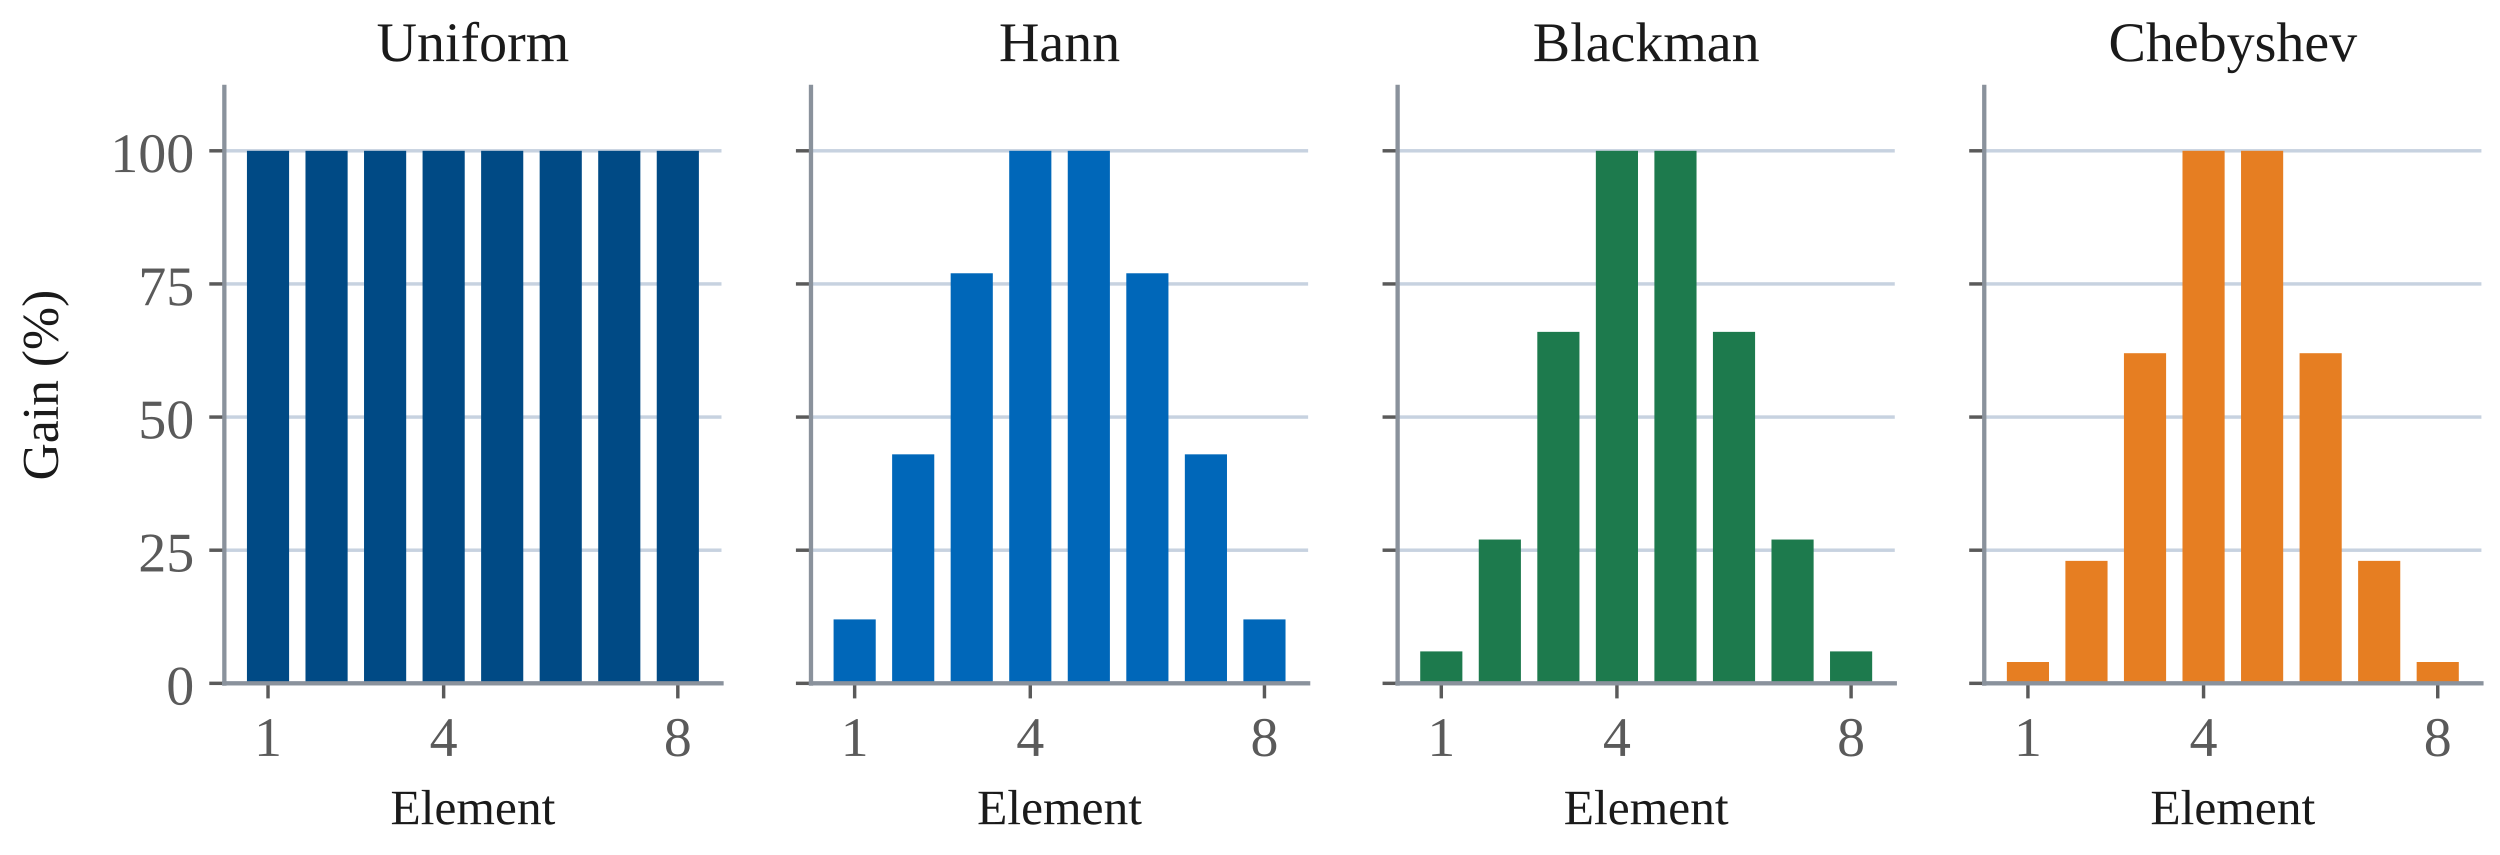
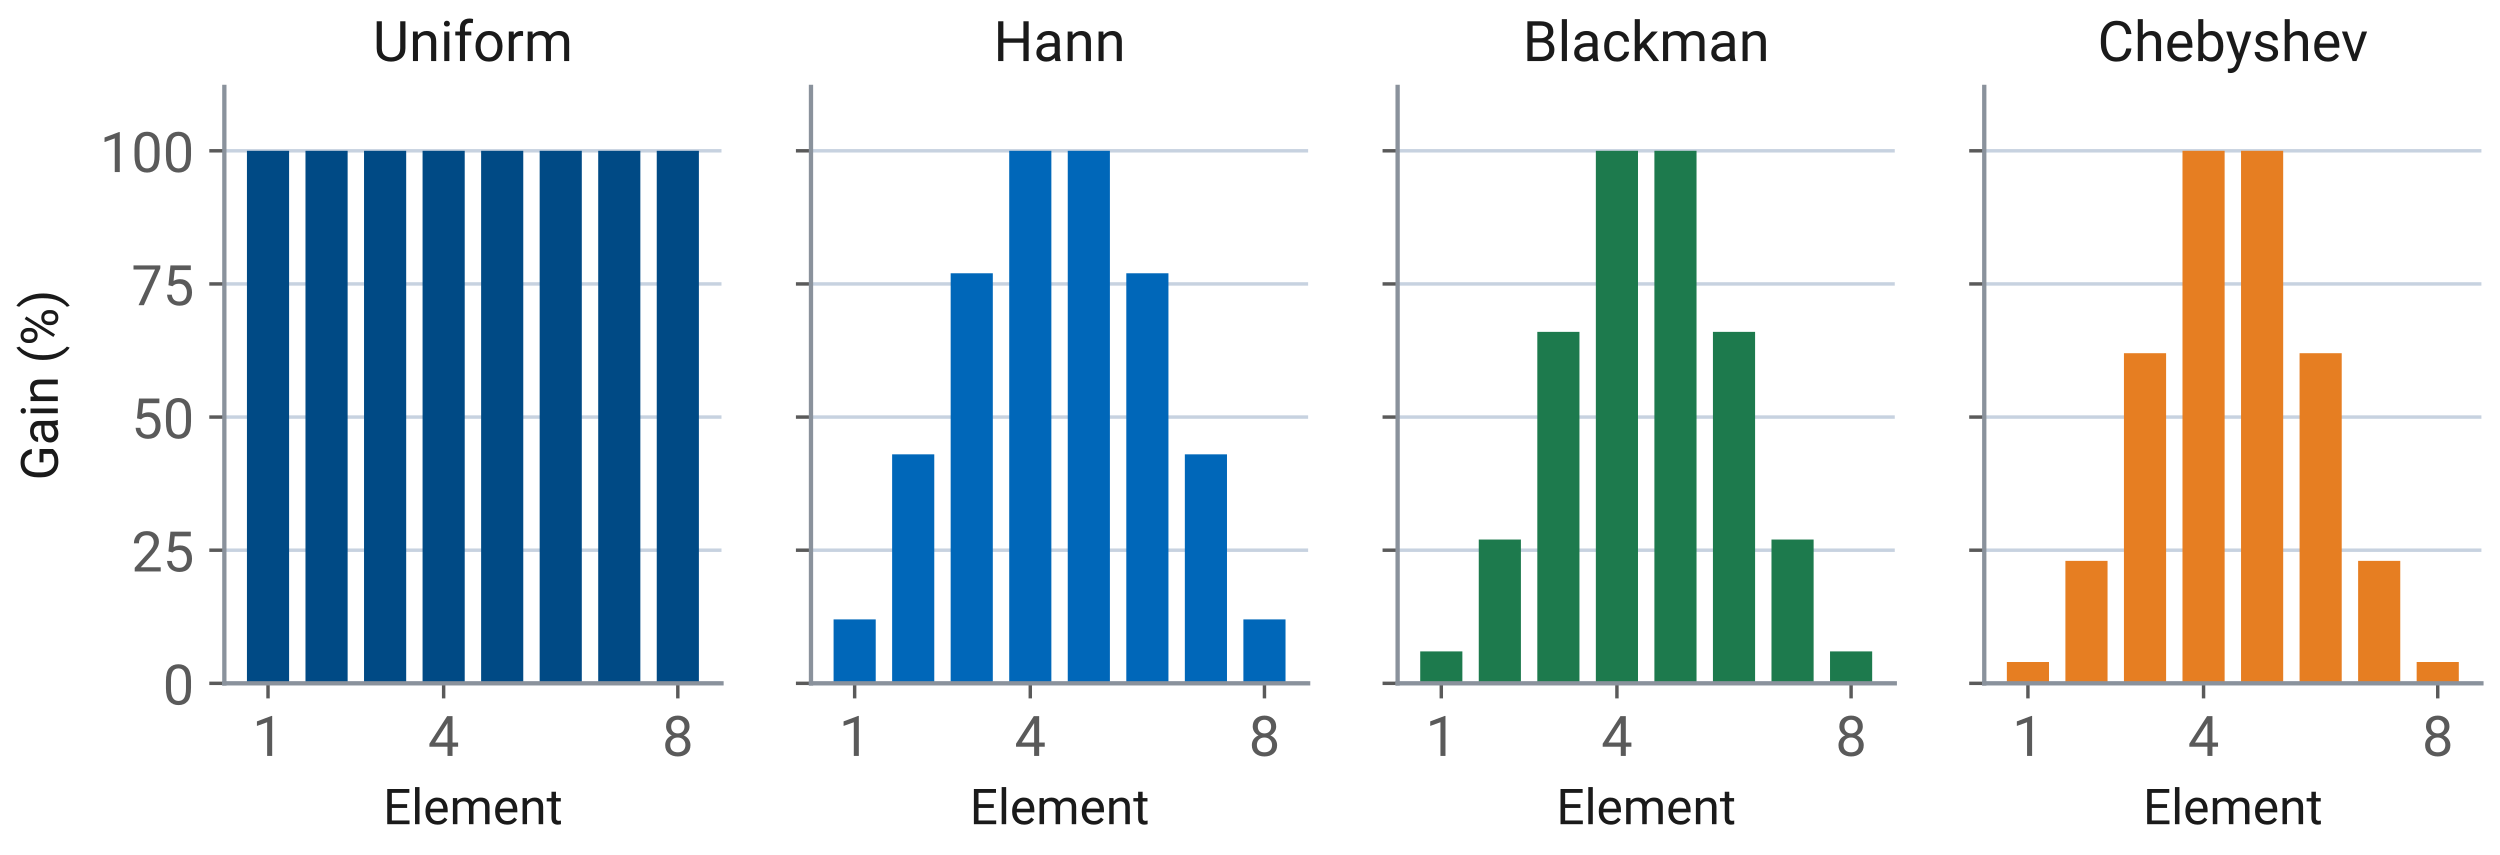
<svg xmlns="http://www.w3.org/2000/svg" xmlns:xlink="http://www.w3.org/1999/xlink" width="580.975pt" height="198.619pt" viewBox="0 0 580.975 198.619" version="1.1">
  <defs>
    <style type="text/css">*{stroke-linejoin: round; stroke-linecap: butt}</style>
  </defs>
  <g id="figure_1">
    <g id="patch_1">
      <path d="M 0 198.619  L 580.975 198.619  L 580.975 0  L 0 0  L 0 198.619  z " style="fill: none" />
    </g>
    <g id="axes_1">
      <g id="patch_2">
        <path d="M 52.135 158.798  L 167.668 158.798  L 167.668 20.198  L 52.135 20.198  L 52.135 158.798  z " style="fill: none" />
      </g>
      <g id="matplotlib.axis_1">
        <g id="xtick_1">
          <g id="line2d_1">
            <defs>
              <path id="m50923fdf46" d="M 0 0  L 0 3.5  " style="stroke: #5a5a5a; stroke-width: 0.8" />
            </defs>
            <g>
              <use xlink:href="#m50923fdf46" x="62.284" y="158.798" style="fill: #5a5a5a; stroke: #5a5a5a; stroke-width: 0.8" />
            </g>
          </g>
          <g id="text_1">
-             <text style="font-size: 13px; font-family:inherit; text-anchor: middle; fill: #5a5a5a" x="62.284" y="175.675" transform="rotate(-0 62.28396 175.6749)">1</text>
+             <text style="font-size: 13px; font-family:'Source Sans Pro', 'Segoe UI', Roboto, Helvetica, Arial, sans-serif; text-anchor: middle; fill: #5a5a5a" x="62.284" y="175.675" transform="rotate(-0 62.28396 175.6749)">1</text>
          </g>
        </g>
        <g id="xtick_2">
          <g id="line2d_2">
            <g>
              <use xlink:href="#m50923fdf46" x="103.099" y="158.798" style="fill: #5a5a5a; stroke: #5a5a5a; stroke-width: 0.8" />
            </g>
          </g>
          <g id="text_2">
-             <text style="font-size: 13px; font-family:inherit; text-anchor: middle; fill: #5a5a5a" x="103.099" y="175.675" transform="rotate(-0 103.0987 175.6749)">4</text>
+             <text style="font-size: 13px; font-family:'Source Sans Pro', 'Segoe UI', Roboto, Helvetica, Arial, sans-serif; text-anchor: middle; fill: #5a5a5a" x="103.099" y="175.675" transform="rotate(-0 103.0987 175.6749)">4</text>
          </g>
        </g>
        <g id="xtick_3">
          <g id="line2d_3">
            <g>
              <use xlink:href="#m50923fdf46" x="157.518" y="158.798" style="fill: #5a5a5a; stroke: #5a5a5a; stroke-width: 0.8" />
            </g>
          </g>
          <g id="text_3">
-             <text style="font-size: 13px; font-family:inherit; text-anchor: middle; fill: #5a5a5a" x="157.518" y="175.675" transform="rotate(-0 157.5185 175.6749)">8</text>
+             <text style="font-size: 13px; font-family:'Source Sans Pro', 'Segoe UI', Roboto, Helvetica, Arial, sans-serif; text-anchor: middle; fill: #5a5a5a" x="157.518" y="175.675" transform="rotate(-0 157.5185 175.6749)">8</text>
          </g>
        </g>
        <g id="text_4">
-           <text style="font-size: 11.5px; font-family:inherit; text-anchor: middle; fill: #1a1a1a" x="109.901" y="191.536" transform="rotate(-0 109.9012 191.5362)">Element</text>
+           <text style="font-size: 11.5px; font-family:'Source Sans Pro', 'Segoe UI', Roboto, Helvetica, Arial, sans-serif; text-anchor: middle; fill: #1a1a1a" x="109.901" y="191.536" transform="rotate(-0 109.9012 191.5362)">Element</text>
        </g>
      </g>
      <g id="matplotlib.axis_2">
        <g id="ytick_1">
          <g id="line2d_4">
            <path d="M 52.135 158.798  L 167.668 158.798  " clip-path="url(#p115579f47d)" style="fill: none; stroke: #c7d2e0; stroke-width: 0.8; stroke-linecap: square" />
          </g>
          <g id="line2d_5">
            <defs>
              <path id="md4ed4e8a39" d="M 0 0  L -3.5 0  " style="stroke: #5a5a5a; stroke-width: 0.8" />
            </defs>
            <g>
              <use xlink:href="#md4ed4e8a39" x="52.135" y="158.798" style="fill: #5a5a5a; stroke: #5a5a5a; stroke-width: 0.8" />
            </g>
          </g>
          <g id="text_5">
-             <text style="font-size: 13px; font-family:inherit; text-anchor: end; fill: #5a5a5a" x="45.135" y="163.736" transform="rotate(-0 45.13469 163.7364)">0</text>
+             <text style="font-size: 13px; font-family:'Source Sans Pro', 'Segoe UI', Roboto, Helvetica, Arial, sans-serif; text-anchor: end; fill: #5a5a5a" x="45.135" y="163.736" transform="rotate(-0 45.13469 163.7364)">0</text>
          </g>
        </g>
        <g id="ytick_2">
          <g id="line2d_6">
            <path d="M 52.135 127.86  L 167.668 127.86  " clip-path="url(#p115579f47d)" style="fill: none; stroke: #c7d2e0; stroke-width: 0.8; stroke-linecap: square" />
          </g>
          <g id="line2d_7">
            <g>
              <use xlink:href="#md4ed4e8a39" x="52.135" y="127.86" style="fill: #5a5a5a; stroke: #5a5a5a; stroke-width: 0.8" />
            </g>
          </g>
          <g id="text_6">
-             <text style="font-size: 13px; font-family:inherit; text-anchor: end; fill: #5a5a5a" x="45.135" y="132.799" transform="rotate(-0 45.13469 132.7989)">25</text>
+             <text style="font-size: 13px; font-family:'Source Sans Pro', 'Segoe UI', Roboto, Helvetica, Arial, sans-serif; text-anchor: end; fill: #5a5a5a" x="45.135" y="132.799" transform="rotate(-0 45.13469 132.7989)">25</text>
          </g>
        </g>
        <g id="ytick_3">
          <g id="line2d_8">
            <path d="M 52.135 96.923  L 167.668 96.923  " clip-path="url(#p115579f47d)" style="fill: none; stroke: #c7d2e0; stroke-width: 0.8; stroke-linecap: square" />
          </g>
          <g id="line2d_9">
            <g>
              <use xlink:href="#md4ed4e8a39" x="52.135" y="96.923" style="fill: #5a5a5a; stroke: #5a5a5a; stroke-width: 0.8" />
            </g>
          </g>
          <g id="text_7">
-             <text style="font-size: 13px; font-family:inherit; text-anchor: end; fill: #5a5a5a" x="45.135" y="101.861" transform="rotate(-0 45.13469 101.8614)">50</text>
+             <text style="font-size: 13px; font-family:'Source Sans Pro', 'Segoe UI', Roboto, Helvetica, Arial, sans-serif; text-anchor: end; fill: #5a5a5a" x="45.135" y="101.861" transform="rotate(-0 45.13469 101.8614)">50</text>
          </g>
        </g>
        <g id="ytick_4">
          <g id="line2d_10">
            <path d="M 52.135 65.985  L 167.668 65.985  " clip-path="url(#p115579f47d)" style="fill: none; stroke: #c7d2e0; stroke-width: 0.8; stroke-linecap: square" />
          </g>
          <g id="line2d_11">
            <g>
              <use xlink:href="#md4ed4e8a39" x="52.135" y="65.985" style="fill: #5a5a5a; stroke: #5a5a5a; stroke-width: 0.8" />
            </g>
          </g>
          <g id="text_8">
-             <text style="font-size: 13px; font-family:inherit; text-anchor: end; fill: #5a5a5a" x="45.135" y="70.924" transform="rotate(-0 45.13469 70.92395)">75</text>
+             <text style="font-size: 13px; font-family:'Source Sans Pro', 'Segoe UI', Roboto, Helvetica, Arial, sans-serif; text-anchor: end; fill: #5a5a5a" x="45.135" y="70.924" transform="rotate(-0 45.13469 70.92395)">75</text>
          </g>
        </g>
        <g id="ytick_5">
          <g id="line2d_12">
            <path d="M 52.135 35.048  L 167.668 35.048  " clip-path="url(#p115579f47d)" style="fill: none; stroke: #c7d2e0; stroke-width: 0.8; stroke-linecap: square" />
          </g>
          <g id="line2d_13">
            <g>
              <use xlink:href="#md4ed4e8a39" x="52.135" y="35.048" style="fill: #5a5a5a; stroke: #5a5a5a; stroke-width: 0.8" />
            </g>
          </g>
          <g id="text_9">
-             <text style="font-size: 13px; font-family:inherit; text-anchor: end; fill: #5a5a5a" x="45.135" y="39.986" transform="rotate(-0 45.13469 39.98645)">100</text>
+             <text style="font-size: 13px; font-family:'Source Sans Pro', 'Segoe UI', Roboto, Helvetica, Arial, sans-serif; text-anchor: end; fill: #5a5a5a" x="45.135" y="39.986" transform="rotate(-0 45.13469 39.98645)">100</text>
          </g>
        </g>
        <g id="text_10">
-           <text style="font-size: 12px; font-family:inherit; text-anchor: middle; fill: #1a1a1a" x="13.438" y="89.498" transform="rotate(-90 13.43812 89.49797)">Gain  (%)</text>
+           <text style="font-size: 12px; font-family:'Source Sans Pro', 'Segoe UI', Roboto, Helvetica, Arial, sans-serif; text-anchor: middle; fill: #1a1a1a" x="13.438" y="89.498" transform="rotate(-90 13.43812 89.49797)">Gain  (%)</text>
        </g>
      </g>
      <g id="patch_3">
        <path d="M 57.386 158.798  L 67.182 158.798  L 67.182 35.048  L 57.386 35.048  z " clip-path="url(#p115579f47d)" style="fill: #004a85" />
      </g>
      <g id="patch_4">
        <path d="M 70.991 158.798  L 80.787 158.798  L 80.787 35.048  L 70.991 35.048  z " clip-path="url(#p115579f47d)" style="fill: #004a85" />
      </g>
      <g id="patch_5">
        <path d="M 84.596 158.798  L 94.392 158.798  L 94.392 35.048  L 84.596 35.048  z " clip-path="url(#p115579f47d)" style="fill: #004a85" />
      </g>
      <g id="patch_6">
        <path d="M 98.201 158.798  L 107.997 158.798  L 107.997 35.048  L 98.201 35.048  z " clip-path="url(#p115579f47d)" style="fill: #004a85" />
      </g>
      <g id="patch_7">
        <path d="M 111.806 158.798  L 121.601 158.798  L 121.601 35.048  L 111.806 35.048  z " clip-path="url(#p115579f47d)" style="fill: #004a85" />
      </g>
      <g id="patch_8">
        <path d="M 125.411 158.798  L 135.206 158.798  L 135.206 35.048  L 125.411 35.048  z " clip-path="url(#p115579f47d)" style="fill: #004a85" />
      </g>
      <g id="patch_9">
        <path d="M 139.016 158.798  L 148.811 158.798  L 148.811 35.048  L 139.016 35.048  z " clip-path="url(#p115579f47d)" style="fill: #004a85" />
      </g>
      <g id="patch_10">
        <path d="M 152.621 158.798  L 162.416 158.798  L 162.416 35.048  L 152.621 35.048  z " clip-path="url(#p115579f47d)" style="fill: #004a85" />
      </g>
      <g id="patch_11">
        <path d="M 52.135 158.798  L 52.135 20.198  " style="fill: none; stroke: #8a929c; stroke-linejoin: miter; stroke-linecap: square" />
      </g>
      <g id="patch_12">
        <path d="M 52.135 158.798  L 167.668 158.798  " style="fill: none; stroke: #8a929c; stroke-linejoin: miter; stroke-linecap: square" />
      </g>
      <g id="text_11">
-         <text style="font-size: 13px; font-family:inherit; text-anchor: middle; fill: #1a1a1a" x="109.901" y="14.198" transform="rotate(-0 109.9012 14.19797)">Uniform</text>
+         <text style="font-size: 13px; font-family:'Source Sans Pro', 'Segoe UI', Roboto, Helvetica, Arial, sans-serif; text-anchor: middle; fill: #1a1a1a" x="109.901" y="14.198" transform="rotate(-0 109.9012 14.19797)">Uniform</text>
      </g>
    </g>
    <g id="axes_2">
      <g id="patch_13">
        <path d="M 188.464 158.798  L 303.997 158.798  L 303.997 20.198  L 188.464 20.198  L 188.464 158.798  z " style="fill: none" />
      </g>
      <g id="matplotlib.axis_3">
        <g id="xtick_4">
          <g id="line2d_14">
            <g>
              <use xlink:href="#m50923fdf46" x="198.613" y="158.798" style="fill: #5a5a5a; stroke: #5a5a5a; stroke-width: 0.8" />
            </g>
          </g>
          <g id="text_12">
-             <text style="font-size: 13px; font-family:inherit; text-anchor: middle; fill: #5a5a5a" x="198.613" y="175.675" transform="rotate(-0 198.613 175.6749)">1</text>
+             <text style="font-size: 13px; font-family:'Source Sans Pro', 'Segoe UI', Roboto, Helvetica, Arial, sans-serif; text-anchor: middle; fill: #5a5a5a" x="198.613" y="175.675" transform="rotate(-0 198.613 175.6749)">1</text>
          </g>
        </g>
        <g id="xtick_5">
          <g id="line2d_15">
            <g>
              <use xlink:href="#m50923fdf46" x="239.428" y="158.798" style="fill: #5a5a5a; stroke: #5a5a5a; stroke-width: 0.8" />
            </g>
          </g>
          <g id="text_13">
-             <text style="font-size: 13px; font-family:inherit; text-anchor: middle; fill: #5a5a5a" x="239.428" y="175.675" transform="rotate(-0 239.4277 175.6749)">4</text>
+             <text style="font-size: 13px; font-family:'Source Sans Pro', 'Segoe UI', Roboto, Helvetica, Arial, sans-serif; text-anchor: middle; fill: #5a5a5a" x="239.428" y="175.675" transform="rotate(-0 239.4277 175.6749)">4</text>
          </g>
        </g>
        <g id="xtick_6">
          <g id="line2d_16">
            <g>
              <use xlink:href="#m50923fdf46" x="293.847" y="158.798" style="fill: #5a5a5a; stroke: #5a5a5a; stroke-width: 0.8" />
            </g>
          </g>
          <g id="text_14">
-             <text style="font-size: 13px; font-family:inherit; text-anchor: middle; fill: #5a5a5a" x="293.847" y="175.675" transform="rotate(-0 293.8474 175.6749)">8</text>
+             <text style="font-size: 13px; font-family:'Source Sans Pro', 'Segoe UI', Roboto, Helvetica, Arial, sans-serif; text-anchor: middle; fill: #5a5a5a" x="293.847" y="175.675" transform="rotate(-0 293.8474 175.6749)">8</text>
          </g>
        </g>
        <g id="text_15">
-           <text style="font-size: 11.5px; font-family:inherit; text-anchor: middle; fill: #1a1a1a" x="246.23" y="191.536" transform="rotate(-0 246.2302 191.5362)">Element</text>
+           <text style="font-size: 11.5px; font-family:'Source Sans Pro', 'Segoe UI', Roboto, Helvetica, Arial, sans-serif; text-anchor: middle; fill: #1a1a1a" x="246.23" y="191.536" transform="rotate(-0 246.2302 191.5362)">Element</text>
        </g>
      </g>
      <g id="matplotlib.axis_4">
        <g id="ytick_6">
          <g id="line2d_17">
            <path d="M 188.464 158.798  L 303.997 158.798  " clip-path="url(#pb823b536df)" style="fill: none; stroke: #c7d2e0; stroke-width: 0.8; stroke-linecap: square" />
          </g>
          <g id="line2d_18">
            <g>
              <use xlink:href="#md4ed4e8a39" x="188.464" y="158.798" style="fill: #5a5a5a; stroke: #5a5a5a; stroke-width: 0.8" />
            </g>
          </g>
        </g>
        <g id="ytick_7">
          <g id="line2d_19">
            <path d="M 188.464 127.86  L 303.997 127.86  " clip-path="url(#pb823b536df)" style="fill: none; stroke: #c7d2e0; stroke-width: 0.8; stroke-linecap: square" />
          </g>
          <g id="line2d_20">
            <g>
              <use xlink:href="#md4ed4e8a39" x="188.464" y="127.86" style="fill: #5a5a5a; stroke: #5a5a5a; stroke-width: 0.8" />
            </g>
          </g>
        </g>
        <g id="ytick_8">
          <g id="line2d_21">
            <path d="M 188.464 96.923  L 303.997 96.923  " clip-path="url(#pb823b536df)" style="fill: none; stroke: #c7d2e0; stroke-width: 0.8; stroke-linecap: square" />
          </g>
          <g id="line2d_22">
            <g>
              <use xlink:href="#md4ed4e8a39" x="188.464" y="96.923" style="fill: #5a5a5a; stroke: #5a5a5a; stroke-width: 0.8" />
            </g>
          </g>
        </g>
        <g id="ytick_9">
          <g id="line2d_23">
            <path d="M 188.464 65.985  L 303.997 65.985  " clip-path="url(#pb823b536df)" style="fill: none; stroke: #c7d2e0; stroke-width: 0.8; stroke-linecap: square" />
          </g>
          <g id="line2d_24">
            <g>
              <use xlink:href="#md4ed4e8a39" x="188.464" y="65.985" style="fill: #5a5a5a; stroke: #5a5a5a; stroke-width: 0.8" />
            </g>
          </g>
        </g>
        <g id="ytick_10">
          <g id="line2d_25">
            <path d="M 188.464 35.048  L 303.997 35.048  " clip-path="url(#pb823b536df)" style="fill: none; stroke: #c7d2e0; stroke-width: 0.8; stroke-linecap: square" />
          </g>
          <g id="line2d_26">
            <g>
              <use xlink:href="#md4ed4e8a39" x="188.464" y="35.048" style="fill: #5a5a5a; stroke: #5a5a5a; stroke-width: 0.8" />
            </g>
          </g>
        </g>
      </g>
      <g id="patch_14">
        <path d="M 193.715 158.798  L 203.511 158.798  L 203.511 143.948  L 193.715 143.948  z " clip-path="url(#pb823b536df)" style="fill: #0067b9" />
      </g>
      <g id="patch_15">
        <path d="M 207.32 158.798  L 217.116 158.798  L 217.116 105.585  L 207.32 105.585  z " clip-path="url(#pb823b536df)" style="fill: #0067b9" />
      </g>
      <g id="patch_16">
        <path d="M 220.925 158.798  L 230.721 158.798  L 230.721 63.51  L 220.925 63.51  z " clip-path="url(#pb823b536df)" style="fill: #0067b9" />
      </g>
      <g id="patch_17">
        <path d="M 234.53 158.798  L 244.326 158.798  L 244.326 35.048  L 234.53 35.048  z " clip-path="url(#pb823b536df)" style="fill: #0067b9" />
      </g>
      <g id="patch_18">
        <path d="M 248.135 158.798  L 257.93 158.798  L 257.93 35.048  L 248.135 35.048  z " clip-path="url(#pb823b536df)" style="fill: #0067b9" />
      </g>
      <g id="patch_19">
        <path d="M 261.74 158.798  L 271.535 158.798  L 271.535 63.51  L 261.74 63.51  z " clip-path="url(#pb823b536df)" style="fill: #0067b9" />
      </g>
      <g id="patch_20">
        <path d="M 275.345 158.798  L 285.14 158.798  L 285.14 105.585  L 275.345 105.585  z " clip-path="url(#pb823b536df)" style="fill: #0067b9" />
      </g>
      <g id="patch_21">
        <path d="M 288.95 158.798  L 298.745 158.798  L 298.745 143.948  L 288.95 143.948  z " clip-path="url(#pb823b536df)" style="fill: #0067b9" />
      </g>
      <g id="patch_22">
        <path d="M 188.464 158.798  L 188.464 20.198  " style="fill: none; stroke: #8a929c; stroke-linejoin: miter; stroke-linecap: square" />
      </g>
      <g id="patch_23">
        <path d="M 188.464 158.798  L 303.997 158.798  " style="fill: none; stroke: #8a929c; stroke-linejoin: miter; stroke-linecap: square" />
      </g>
      <g id="text_16">
-         <text style="font-size: 13px; font-family:inherit; text-anchor: middle; fill: #1a1a1a" x="246.23" y="14.198" transform="rotate(-0 246.2302 14.19797)">Hann</text>
+         <text style="font-size: 13px; font-family:'Source Sans Pro', 'Segoe UI', Roboto, Helvetica, Arial, sans-serif; text-anchor: middle; fill: #1a1a1a" x="246.23" y="14.198" transform="rotate(-0 246.2302 14.19797)">Hann</text>
      </g>
    </g>
    <g id="axes_3">
      <g id="patch_24">
        <path d="M 324.793 158.798  L 440.326 158.798  L 440.326 20.198  L 324.793 20.198  L 324.793 158.798  z " style="fill: none" />
      </g>
      <g id="matplotlib.axis_5">
        <g id="xtick_7">
          <g id="line2d_27">
            <g>
              <use xlink:href="#m50923fdf46" x="334.942" y="158.798" style="fill: #5a5a5a; stroke: #5a5a5a; stroke-width: 0.8" />
            </g>
          </g>
          <g id="text_17">
-             <text style="font-size: 13px; font-family:inherit; text-anchor: middle; fill: #5a5a5a" x="334.942" y="175.675" transform="rotate(-0 334.9419 175.6749)">1</text>
+             <text style="font-size: 13px; font-family:'Source Sans Pro', 'Segoe UI', Roboto, Helvetica, Arial, sans-serif; text-anchor: middle; fill: #5a5a5a" x="334.942" y="175.675" transform="rotate(-0 334.9419 175.6749)">1</text>
          </g>
        </g>
        <g id="xtick_8">
          <g id="line2d_28">
            <g>
              <use xlink:href="#m50923fdf46" x="375.757" y="158.798" style="fill: #5a5a5a; stroke: #5a5a5a; stroke-width: 0.8" />
            </g>
          </g>
          <g id="text_18">
-             <text style="font-size: 13px; font-family:inherit; text-anchor: middle; fill: #5a5a5a" x="375.757" y="175.675" transform="rotate(-0 375.7567 175.6749)">4</text>
+             <text style="font-size: 13px; font-family:'Source Sans Pro', 'Segoe UI', Roboto, Helvetica, Arial, sans-serif; text-anchor: middle; fill: #5a5a5a" x="375.757" y="175.675" transform="rotate(-0 375.7567 175.6749)">4</text>
          </g>
        </g>
        <g id="xtick_9">
          <g id="line2d_29">
            <g>
              <use xlink:href="#m50923fdf46" x="430.176" y="158.798" style="fill: #5a5a5a; stroke: #5a5a5a; stroke-width: 0.8" />
            </g>
          </g>
          <g id="text_19">
-             <text style="font-size: 13px; font-family:inherit; text-anchor: middle; fill: #5a5a5a" x="430.176" y="175.675" transform="rotate(-0 430.1764 175.6749)">8</text>
+             <text style="font-size: 13px; font-family:'Source Sans Pro', 'Segoe UI', Roboto, Helvetica, Arial, sans-serif; text-anchor: middle; fill: #5a5a5a" x="430.176" y="175.675" transform="rotate(-0 430.1764 175.6749)">8</text>
          </g>
        </g>
        <g id="text_20">
-           <text style="font-size: 11.5px; font-family:inherit; text-anchor: middle; fill: #1a1a1a" x="382.559" y="191.536" transform="rotate(-0 382.5592 191.5362)">Element</text>
+           <text style="font-size: 11.5px; font-family:'Source Sans Pro', 'Segoe UI', Roboto, Helvetica, Arial, sans-serif; text-anchor: middle; fill: #1a1a1a" x="382.559" y="191.536" transform="rotate(-0 382.5592 191.5362)">Element</text>
        </g>
      </g>
      <g id="matplotlib.axis_6">
        <g id="ytick_11">
          <g id="line2d_30">
            <path d="M 324.793 158.798  L 440.326 158.798  " clip-path="url(#p272299d4bd)" style="fill: none; stroke: #c7d2e0; stroke-width: 0.8; stroke-linecap: square" />
          </g>
          <g id="line2d_31">
            <g>
              <use xlink:href="#md4ed4e8a39" x="324.793" y="158.798" style="fill: #5a5a5a; stroke: #5a5a5a; stroke-width: 0.8" />
            </g>
          </g>
        </g>
        <g id="ytick_12">
          <g id="line2d_32">
            <path d="M 324.793 127.86  L 440.326 127.86  " clip-path="url(#p272299d4bd)" style="fill: none; stroke: #c7d2e0; stroke-width: 0.8; stroke-linecap: square" />
          </g>
          <g id="line2d_33">
            <g>
              <use xlink:href="#md4ed4e8a39" x="324.793" y="127.86" style="fill: #5a5a5a; stroke: #5a5a5a; stroke-width: 0.8" />
            </g>
          </g>
        </g>
        <g id="ytick_13">
          <g id="line2d_34">
            <path d="M 324.793 96.923  L 440.326 96.923  " clip-path="url(#p272299d4bd)" style="fill: none; stroke: #c7d2e0; stroke-width: 0.8; stroke-linecap: square" />
          </g>
          <g id="line2d_35">
            <g>
              <use xlink:href="#md4ed4e8a39" x="324.793" y="96.923" style="fill: #5a5a5a; stroke: #5a5a5a; stroke-width: 0.8" />
            </g>
          </g>
        </g>
        <g id="ytick_14">
          <g id="line2d_36">
            <path d="M 324.793 65.985  L 440.326 65.985  " clip-path="url(#p272299d4bd)" style="fill: none; stroke: #c7d2e0; stroke-width: 0.8; stroke-linecap: square" />
          </g>
          <g id="line2d_37">
            <g>
              <use xlink:href="#md4ed4e8a39" x="324.793" y="65.985" style="fill: #5a5a5a; stroke: #5a5a5a; stroke-width: 0.8" />
            </g>
          </g>
        </g>
        <g id="ytick_15">
          <g id="line2d_38">
            <path d="M 324.793 35.048  L 440.326 35.048  " clip-path="url(#p272299d4bd)" style="fill: none; stroke: #c7d2e0; stroke-width: 0.8; stroke-linecap: square" />
          </g>
          <g id="line2d_39">
            <g>
              <use xlink:href="#md4ed4e8a39" x="324.793" y="35.048" style="fill: #5a5a5a; stroke: #5a5a5a; stroke-width: 0.8" />
            </g>
          </g>
        </g>
      </g>
      <g id="patch_25">
        <path d="M 330.044 158.798  L 339.84 158.798  L 339.84 151.373  L 330.044 151.373  z " clip-path="url(#p272299d4bd)" style="fill: #1d7a4d" />
      </g>
      <g id="patch_26">
        <path d="M 343.649 158.798  L 353.445 158.798  L 353.445 125.385  L 343.649 125.385  z " clip-path="url(#p272299d4bd)" style="fill: #1d7a4d" />
      </g>
      <g id="patch_27">
        <path d="M 357.254 158.798  L 367.05 158.798  L 367.05 77.123  L 357.254 77.123  z " clip-path="url(#p272299d4bd)" style="fill: #1d7a4d" />
      </g>
      <g id="patch_28">
        <path d="M 370.859 158.798  L 380.654 158.798  L 380.654 35.048  L 370.859 35.048  z " clip-path="url(#p272299d4bd)" style="fill: #1d7a4d" />
      </g>
      <g id="patch_29">
        <path d="M 384.464 158.798  L 394.259 158.798  L 394.259 35.048  L 384.464 35.048  z " clip-path="url(#p272299d4bd)" style="fill: #1d7a4d" />
      </g>
      <g id="patch_30">
        <path d="M 398.069 158.798  L 407.864 158.798  L 407.864 77.123  L 398.069 77.123  z " clip-path="url(#p272299d4bd)" style="fill: #1d7a4d" />
      </g>
      <g id="patch_31">
        <path d="M 411.674 158.798  L 421.469 158.798  L 421.469 125.385  L 411.674 125.385  z " clip-path="url(#p272299d4bd)" style="fill: #1d7a4d" />
      </g>
      <g id="patch_32">
        <path d="M 425.279 158.798  L 435.074 158.798  L 435.074 151.373  L 425.279 151.373  z " clip-path="url(#p272299d4bd)" style="fill: #1d7a4d" />
      </g>
      <g id="patch_33">
        <path d="M 324.793 158.798  L 324.793 20.198  " style="fill: none; stroke: #8a929c; stroke-linejoin: miter; stroke-linecap: square" />
      </g>
      <g id="patch_34">
        <path d="M 324.793 158.798  L 440.326 158.798  " style="fill: none; stroke: #8a929c; stroke-linejoin: miter; stroke-linecap: square" />
      </g>
      <g id="text_21">
-         <text style="font-size: 13px; font-family:inherit; text-anchor: middle; fill: #1a1a1a" x="382.559" y="14.198" transform="rotate(-0 382.5592 14.19797)">Blackman</text>
+         <text style="font-size: 13px; font-family:'Source Sans Pro', 'Segoe UI', Roboto, Helvetica, Arial, sans-serif; text-anchor: middle; fill: #1a1a1a" x="382.559" y="14.198" transform="rotate(-0 382.5592 14.19797)">Blackman</text>
      </g>
    </g>
    <g id="axes_4">
      <g id="patch_35">
        <path d="M 461.122 158.798  L 576.655 158.798  L 576.655 20.198  L 461.122 20.198  L 461.122 158.798  z " style="fill: none" />
      </g>
      <g id="matplotlib.axis_7">
        <g id="xtick_10">
          <g id="line2d_40">
            <g>
              <use xlink:href="#m50923fdf46" x="471.271" y="158.798" style="fill: #5a5a5a; stroke: #5a5a5a; stroke-width: 0.8" />
            </g>
          </g>
          <g id="text_22">
-             <text style="font-size: 13px; font-family:inherit; text-anchor: middle; fill: #5a5a5a" x="471.271" y="175.675" transform="rotate(-0 471.2709 175.6749)">1</text>
+             <text style="font-size: 13px; font-family:'Source Sans Pro', 'Segoe UI', Roboto, Helvetica, Arial, sans-serif; text-anchor: middle; fill: #5a5a5a" x="471.271" y="175.675" transform="rotate(-0 471.2709 175.6749)">1</text>
          </g>
        </g>
        <g id="xtick_11">
          <g id="line2d_41">
            <g>
              <use xlink:href="#m50923fdf46" x="512.086" y="158.798" style="fill: #5a5a5a; stroke: #5a5a5a; stroke-width: 0.8" />
            </g>
          </g>
          <g id="text_23">
-             <text style="font-size: 13px; font-family:inherit; text-anchor: middle; fill: #5a5a5a" x="512.086" y="175.675" transform="rotate(-0 512.0857 175.6749)">4</text>
+             <text style="font-size: 13px; font-family:'Source Sans Pro', 'Segoe UI', Roboto, Helvetica, Arial, sans-serif; text-anchor: middle; fill: #5a5a5a" x="512.086" y="175.675" transform="rotate(-0 512.0857 175.6749)">4</text>
          </g>
        </g>
        <g id="xtick_12">
          <g id="line2d_42">
            <g>
              <use xlink:href="#m50923fdf46" x="566.505" y="158.798" style="fill: #5a5a5a; stroke: #5a5a5a; stroke-width: 0.8" />
            </g>
          </g>
          <g id="text_24">
-             <text style="font-size: 13px; font-family:inherit; text-anchor: middle; fill: #5a5a5a" x="566.505" y="175.675" transform="rotate(-0 566.5054 175.6749)">8</text>
+             <text style="font-size: 13px; font-family:'Source Sans Pro', 'Segoe UI', Roboto, Helvetica, Arial, sans-serif; text-anchor: middle; fill: #5a5a5a" x="566.505" y="175.675" transform="rotate(-0 566.5054 175.6749)">8</text>
          </g>
        </g>
        <g id="text_25">
-           <text style="font-size: 11.5px; font-family:inherit; text-anchor: middle; fill: #1a1a1a" x="518.888" y="191.536" transform="rotate(-0 518.8882 191.5362)">Element</text>
+           <text style="font-size: 11.5px; font-family:'Source Sans Pro', 'Segoe UI', Roboto, Helvetica, Arial, sans-serif; text-anchor: middle; fill: #1a1a1a" x="518.888" y="191.536" transform="rotate(-0 518.8882 191.5362)">Element</text>
        </g>
      </g>
      <g id="matplotlib.axis_8">
        <g id="ytick_16">
          <g id="line2d_43">
            <path d="M 461.122 158.798  L 576.655 158.798  " clip-path="url(#p17a8d94f90)" style="fill: none; stroke: #c7d2e0; stroke-width: 0.8; stroke-linecap: square" />
          </g>
          <g id="line2d_44">
            <g>
              <use xlink:href="#md4ed4e8a39" x="461.122" y="158.798" style="fill: #5a5a5a; stroke: #5a5a5a; stroke-width: 0.8" />
            </g>
          </g>
        </g>
        <g id="ytick_17">
          <g id="line2d_45">
            <path d="M 461.122 127.86  L 576.655 127.86  " clip-path="url(#p17a8d94f90)" style="fill: none; stroke: #c7d2e0; stroke-width: 0.8; stroke-linecap: square" />
          </g>
          <g id="line2d_46">
            <g>
              <use xlink:href="#md4ed4e8a39" x="461.122" y="127.86" style="fill: #5a5a5a; stroke: #5a5a5a; stroke-width: 0.8" />
            </g>
          </g>
        </g>
        <g id="ytick_18">
          <g id="line2d_47">
            <path d="M 461.122 96.923  L 576.655 96.923  " clip-path="url(#p17a8d94f90)" style="fill: none; stroke: #c7d2e0; stroke-width: 0.8; stroke-linecap: square" />
          </g>
          <g id="line2d_48">
            <g>
              <use xlink:href="#md4ed4e8a39" x="461.122" y="96.923" style="fill: #5a5a5a; stroke: #5a5a5a; stroke-width: 0.8" />
            </g>
          </g>
        </g>
        <g id="ytick_19">
          <g id="line2d_49">
            <path d="M 461.122 65.985  L 576.655 65.985  " clip-path="url(#p17a8d94f90)" style="fill: none; stroke: #c7d2e0; stroke-width: 0.8; stroke-linecap: square" />
          </g>
          <g id="line2d_50">
            <g>
              <use xlink:href="#md4ed4e8a39" x="461.122" y="65.985" style="fill: #5a5a5a; stroke: #5a5a5a; stroke-width: 0.8" />
            </g>
          </g>
        </g>
        <g id="ytick_20">
          <g id="line2d_51">
            <path d="M 461.122 35.048  L 576.655 35.048  " clip-path="url(#p17a8d94f90)" style="fill: none; stroke: #c7d2e0; stroke-width: 0.8; stroke-linecap: square" />
          </g>
          <g id="line2d_52">
            <g>
              <use xlink:href="#md4ed4e8a39" x="461.122" y="35.048" style="fill: #5a5a5a; stroke: #5a5a5a; stroke-width: 0.8" />
            </g>
          </g>
        </g>
      </g>
      <g id="patch_36">
        <path d="M 466.373 158.798  L 476.169 158.798  L 476.169 153.848  L 466.373 153.848  z " clip-path="url(#p17a8d94f90)" style="fill: #e67e22" />
      </g>
      <g id="patch_37">
        <path d="M 479.978 158.798  L 489.774 158.798  L 489.774 130.335  L 479.978 130.335  z " clip-path="url(#p17a8d94f90)" style="fill: #e67e22" />
      </g>
      <g id="patch_38">
        <path d="M 493.583 158.798  L 503.379 158.798  L 503.379 82.073  L 493.583 82.073  z " clip-path="url(#p17a8d94f90)" style="fill: #e67e22" />
      </g>
      <g id="patch_39">
        <path d="M 507.188 158.798  L 516.983 158.798  L 516.983 35.048  L 507.188 35.048  z " clip-path="url(#p17a8d94f90)" style="fill: #e67e22" />
      </g>
      <g id="patch_40">
        <path d="M 520.793 158.798  L 530.588 158.798  L 530.588 35.048  L 520.793 35.048  z " clip-path="url(#p17a8d94f90)" style="fill: #e67e22" />
      </g>
      <g id="patch_41">
        <path d="M 534.398 158.798  L 544.193 158.798  L 544.193 82.073  L 534.398 82.073  z " clip-path="url(#p17a8d94f90)" style="fill: #e67e22" />
      </g>
      <g id="patch_42">
        <path d="M 548.003 158.798  L 557.798 158.798  L 557.798 130.335  L 548.003 130.335  z " clip-path="url(#p17a8d94f90)" style="fill: #e67e22" />
      </g>
      <g id="patch_43">
        <path d="M 561.608 158.798  L 571.403 158.798  L 571.403 153.848  L 561.608 153.848  z " clip-path="url(#p17a8d94f90)" style="fill: #e67e22" />
      </g>
      <g id="patch_44">
        <path d="M 461.122 158.798  L 461.122 20.198  " style="fill: none; stroke: #8a929c; stroke-linejoin: miter; stroke-linecap: square" />
      </g>
      <g id="patch_45">
        <path d="M 461.122 158.798  L 576.655 158.798  " style="fill: none; stroke: #8a929c; stroke-linejoin: miter; stroke-linecap: square" />
      </g>
      <g id="text_26">
-         <text style="font-size: 13px; font-family:inherit; text-anchor: middle; fill: #1a1a1a" x="518.888" y="14.198" transform="rotate(-0 518.8882 14.19797)">Chebyshev</text>
+         <text style="font-size: 13px; font-family:'Source Sans Pro', 'Segoe UI', Roboto, Helvetica, Arial, sans-serif; text-anchor: middle; fill: #1a1a1a" x="518.888" y="14.198" transform="rotate(-0 518.8882 14.19797)">Chebyshev</text>
      </g>
    </g>
  </g>
  <defs>
    <clipPath id="p115579f47d">
      <rect x="52.135" y="20.198" width="115.533" height="138.6" />
    </clipPath>
    <clipPath id="pb823b536df">
      <rect x="188.464" y="20.198" width="115.533" height="138.6" />
    </clipPath>
    <clipPath id="p272299d4bd">
      <rect x="324.793" y="20.198" width="115.533" height="138.6" />
    </clipPath>
    <clipPath id="p17a8d94f90">
      <rect x="461.122" y="20.198" width="115.533" height="138.6" />
    </clipPath>
  </defs>
</svg>
